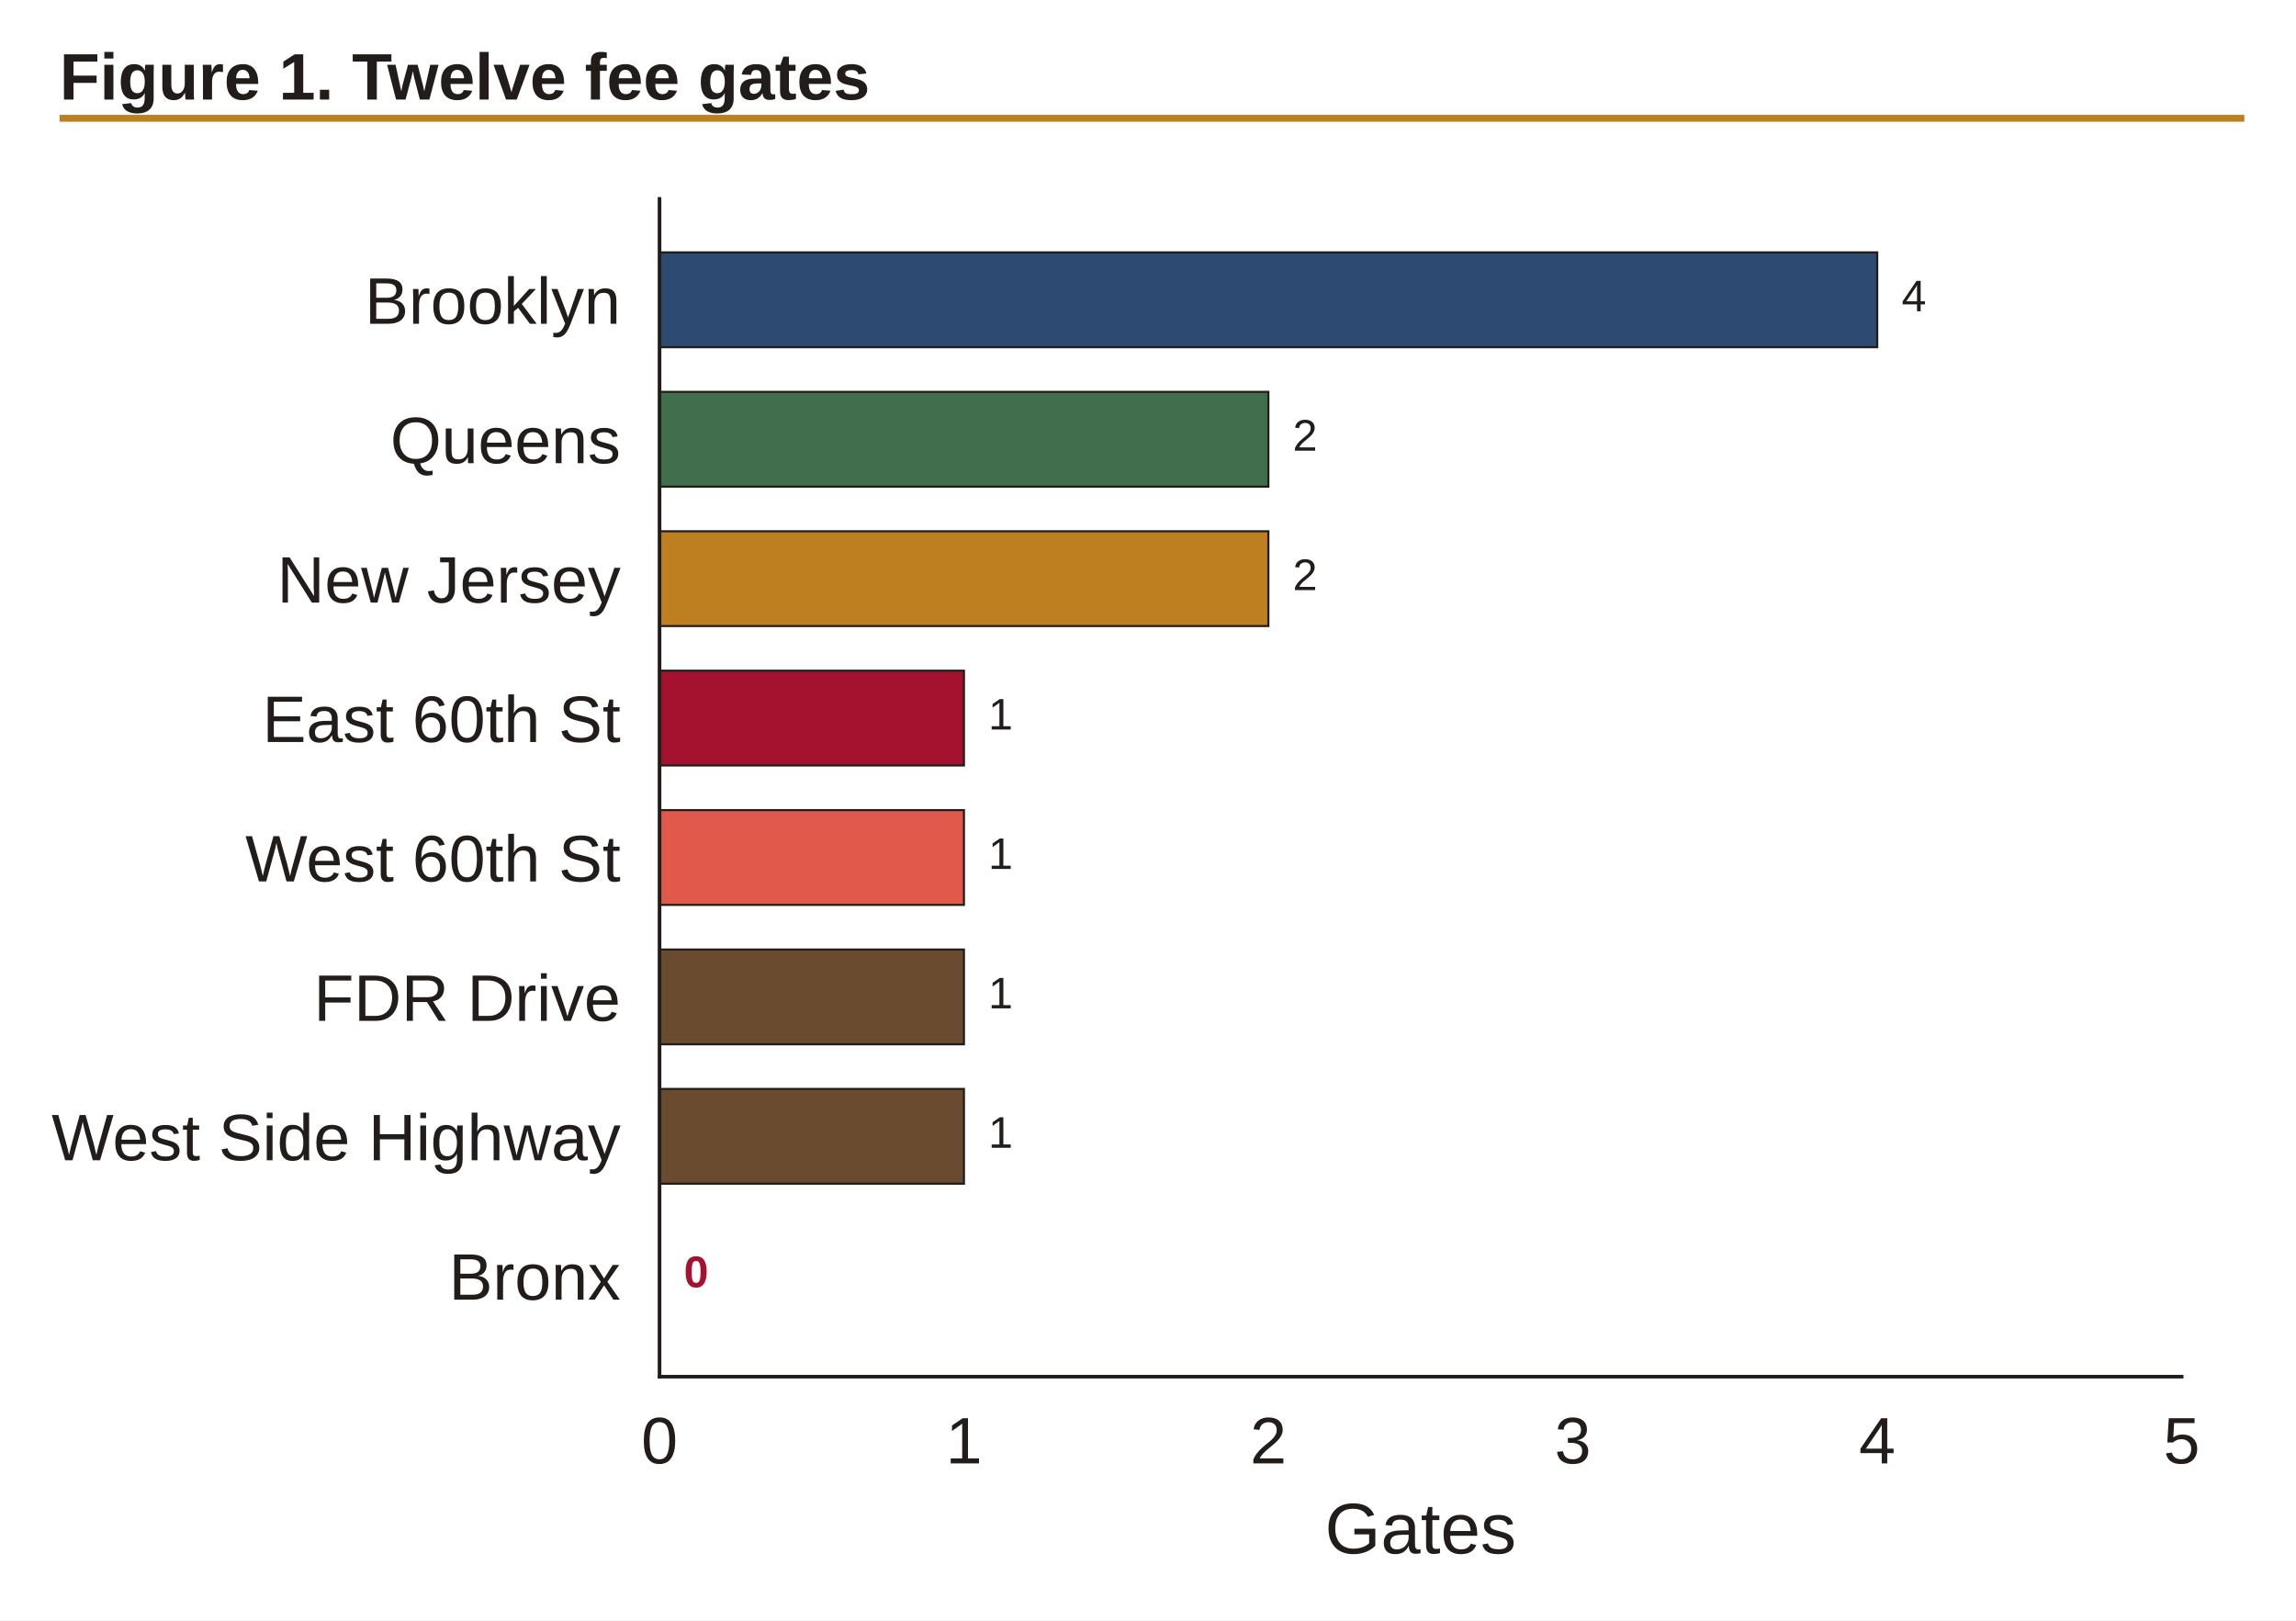
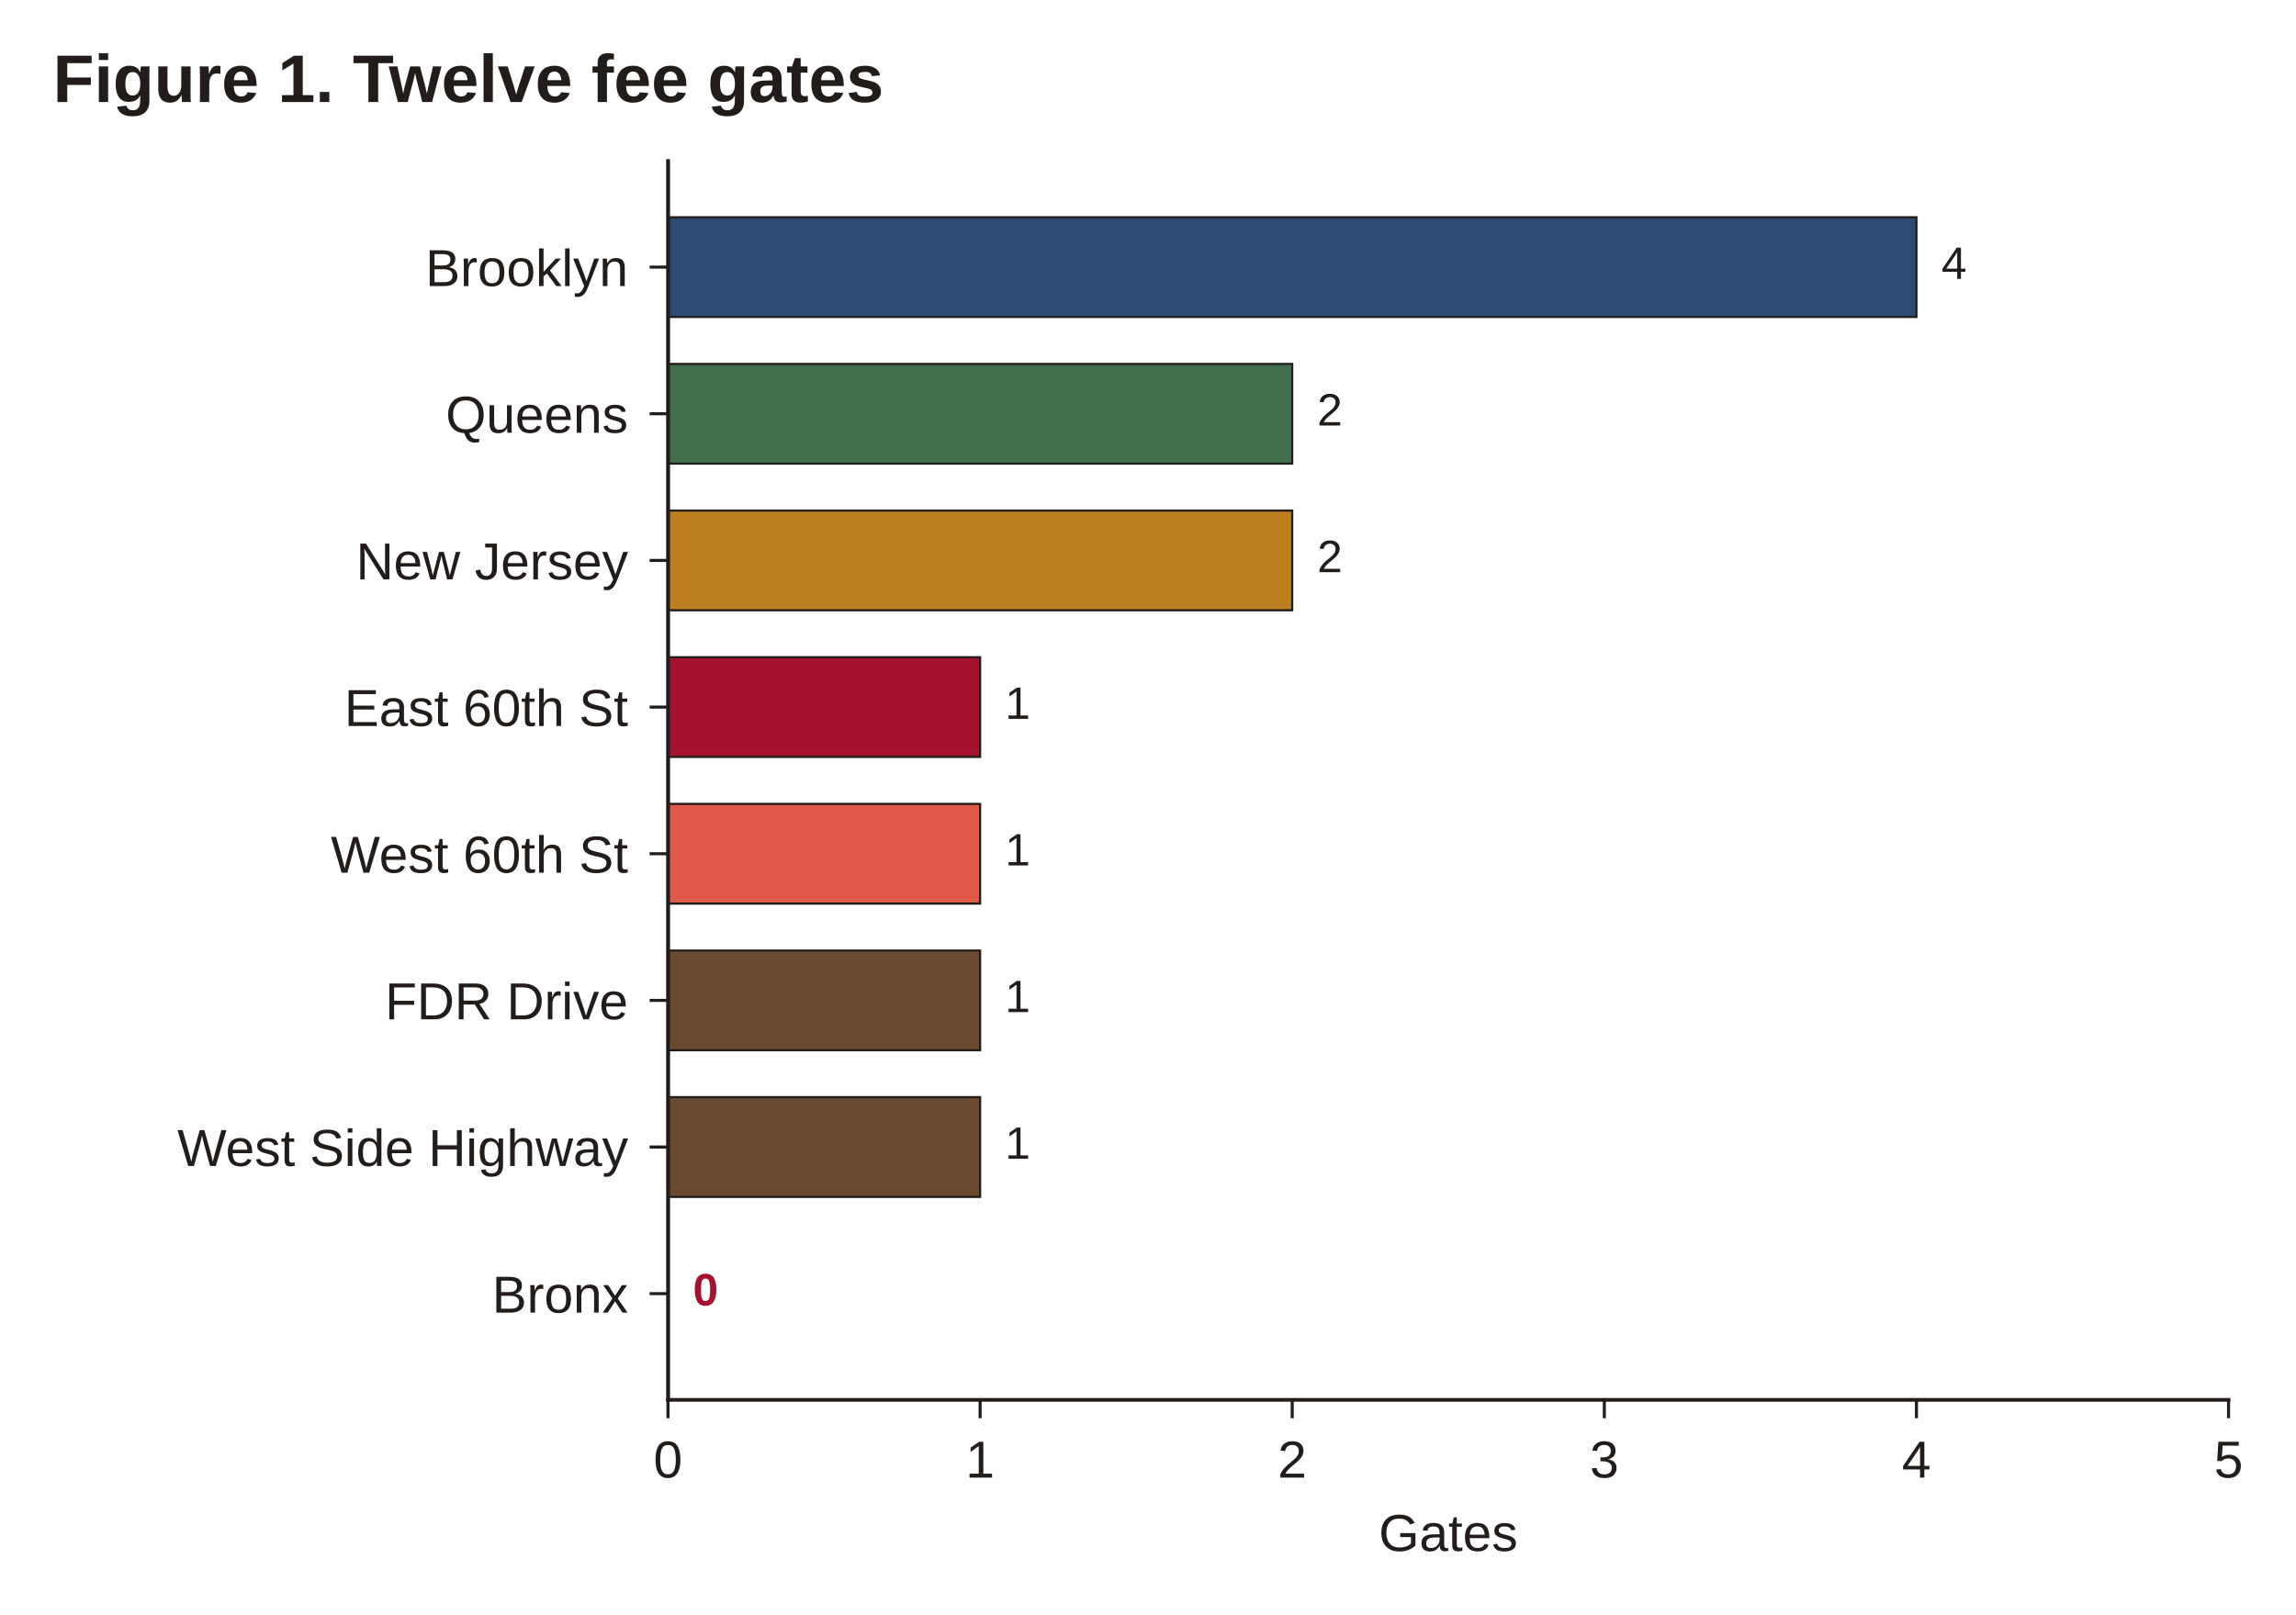
- <svg xmlns="http://www.w3.org/2000/svg" width="384.022pt" height="270.981pt" viewBox="0 0 384.022 270.981" version="1.1">
+ <svg xmlns="http://www.w3.org/2000/svg" xmlns:xlink="http://www.w3.org/1999/xlink" width="374.575pt" height="263.536pt" viewBox="0 0 374.575 263.536" version="1.1">
  <defs>
    <style type="text/css">*{stroke-linejoin:round;stroke-linecap:butt;letter-spacing:normal}</style>
  </defs>
  <g id="figure_1">
    <g id="patch_1">
-       <path d="M 0 270.981  L 384.022 270.981  L 384.022 0  L 0 0  z " style="fill: #ffffff" />
+       <path d="M 0 263.536  L 374.575 263.536  L 374.575 0  L 0 0  z " style="fill: #ffffff" />
    </g>
    <g id="axes_1">
      <g id="patch_2">
-         <path d="M 110.307 230.256  L 364.899 230.256  L 364.899 33.264  L 110.307 33.264  z " style="fill: #ffffff" />
+         <path d="M 108.979 228.442  L 363.571 228.442  L 363.571 26.266  L 108.979 26.266  z " style="fill: #ffffff" />
      </g>
      <g id="matplotlib.axis_1">
        <g id="xtick_1">
+           <g id="line2d_1">
+             <defs>
+               <path id="md3fbbc195a" d="M 0 0  L 0 3  " style="stroke: #221d1a; stroke-width: 0.5" />
+             </defs>
+             <g>
+               <use xlink:href="#md3fbbc195a" x="108.979" y="228.442" style="fill: #221d1a; stroke: #221d1a; stroke-width: 0.5" />
+             </g>
+           </g>
          <g id="text_1">
-             <text style="letter-spacing:normal; font-size: 11px; font-family: 'Arial', 'DejaVu Sans', sans-serif; text-anchor: middle; fill: #221d1a" x="110.307" y="244.764" transform="rotate(-0 110.3072 244.7643)" xml:space="preserve">0</text>
+             <text style="letter-spacing:normal; font-size: 8.5px; font-family: 'Arial', 'DejaVu Sans', sans-serif; text-anchor: middle; fill: #221d1a" x="108.979" y="241.13" transform="rotate(-0 108.9792 241.1298)" xml:space="preserve">0</text>
          </g>
        </g>
        <g id="xtick_2">
+           <g id="line2d_2">
+             <g>
+               <use xlink:href="#md3fbbc195a" x="159.898" y="228.442" style="fill: #221d1a; stroke: #221d1a; stroke-width: 0.5" />
+             </g>
+           </g>
          <g id="text_2">
-             <text style="letter-spacing:normal; font-size: 11px; font-family: 'Arial', 'DejaVu Sans', sans-serif; text-anchor: middle; fill: #221d1a" x="161.226" y="244.764" transform="rotate(-0 161.2256 244.7643)" xml:space="preserve">1</text>
+             <text style="letter-spacing:normal; font-size: 8.5px; font-family: 'Arial', 'DejaVu Sans', sans-serif; text-anchor: middle; fill: #221d1a" x="159.898" y="241.13" transform="rotate(-0 159.8976 241.1298)" xml:space="preserve">1</text>
          </g>
        </g>
        <g id="xtick_3">
+           <g id="line2d_3">
+             <g>
+               <use xlink:href="#md3fbbc195a" x="210.816" y="228.442" style="fill: #221d1a; stroke: #221d1a; stroke-width: 0.5" />
+             </g>
+           </g>
          <g id="text_3">
-             <text style="letter-spacing:normal; font-size: 11px; font-family: 'Arial', 'DejaVu Sans', sans-serif; text-anchor: middle; fill: #221d1a" x="212.144" y="244.764" transform="rotate(-0 212.144 244.7643)" xml:space="preserve">2</text>
+             <text style="letter-spacing:normal; font-size: 8.5px; font-family: 'Arial', 'DejaVu Sans', sans-serif; text-anchor: middle; fill: #221d1a" x="210.816" y="241.13" transform="rotate(-0 210.816 241.1298)" xml:space="preserve">2</text>
          </g>
        </g>
        <g id="xtick_4">
+           <g id="line2d_4">
+             <g>
+               <use xlink:href="#md3fbbc195a" x="261.734" y="228.442" style="fill: #221d1a; stroke: #221d1a; stroke-width: 0.5" />
+             </g>
+           </g>
          <g id="text_4">
-             <text style="letter-spacing:normal; font-size: 11px; font-family: 'Arial', 'DejaVu Sans', sans-serif; text-anchor: middle; fill: #221d1a" x="263.062" y="244.764" transform="rotate(-0 263.0624 244.7643)" xml:space="preserve">3</text>
+             <text style="letter-spacing:normal; font-size: 8.5px; font-family: 'Arial', 'DejaVu Sans', sans-serif; text-anchor: middle; fill: #221d1a" x="261.734" y="241.13" transform="rotate(-0 261.7344 241.1298)" xml:space="preserve">3</text>
          </g>
        </g>
        <g id="xtick_5">
+           <g id="line2d_5">
+             <g>
+               <use xlink:href="#md3fbbc195a" x="312.653" y="228.442" style="fill: #221d1a; stroke: #221d1a; stroke-width: 0.5" />
+             </g>
+           </g>
          <g id="text_5">
-             <text style="letter-spacing:normal; font-size: 11px; font-family: 'Arial', 'DejaVu Sans', sans-serif; text-anchor: middle; fill: #221d1a" x="313.981" y="244.764" transform="rotate(-0 313.9808 244.7643)" xml:space="preserve">4</text>
+             <text style="letter-spacing:normal; font-size: 8.5px; font-family: 'Arial', 'DejaVu Sans', sans-serif; text-anchor: middle; fill: #221d1a" x="312.653" y="241.13" transform="rotate(-0 312.6528 241.1298)" xml:space="preserve">4</text>
          </g>
        </g>
        <g id="xtick_6">
+           <g id="line2d_6">
+             <g>
+               <use xlink:href="#md3fbbc195a" x="363.571" y="228.442" style="fill: #221d1a; stroke: #221d1a; stroke-width: 0.5" />
+             </g>
+           </g>
          <g id="text_6">
-             <text style="letter-spacing:normal; font-size: 11px; font-family: 'Arial', 'DejaVu Sans', sans-serif; text-anchor: middle; fill: #221d1a" x="364.899" y="244.764" transform="rotate(-0 364.8992 244.7643)" xml:space="preserve">5</text>
+             <text style="letter-spacing:normal; font-size: 8.5px; font-family: 'Arial', 'DejaVu Sans', sans-serif; text-anchor: middle; fill: #221d1a" x="363.571" y="241.13" transform="rotate(-0 363.5712 241.1298)" xml:space="preserve">5</text>
          </g>
        </g>
        <g id="text_7">
-           <text style="letter-spacing:normal; font-size: 12px; font-family: 'Arial', 'DejaVu Sans', sans-serif; text-anchor: middle; fill: #221d1a" x="237.603" y="259.816" transform="rotate(-0 237.6032 259.8156)" xml:space="preserve">Gates</text>
+           <text style="letter-spacing:normal; font-size: 8.5px; font-family: 'Arial', 'DejaVu Sans', sans-serif; text-anchor: middle; fill: #221d1a" x="236.275" y="253.107" transform="rotate(-0 236.2752 253.1069)" xml:space="preserve">Gates</text>
        </g>
      </g>
      <g id="matplotlib.axis_2">
        <g id="ytick_1">
+           <g id="line2d_7">
+             <defs>
+               <path id="m1011249fa0" d="M 0 0  L -3 0  " style="stroke: #221d1a; stroke-width: 0.5" />
+             </defs>
+             <g>
+               <use xlink:href="#m1011249fa0" x="108.979" y="43.592" style="fill: #221d1a; stroke: #221d1a; stroke-width: 0.5" />
+             </g>
+           </g>
          <g id="text_8">
-             <text style="letter-spacing:normal; font-size: 11px; font-family: 'Arial', 'DejaVu Sans', sans-serif; text-anchor: end; fill: #221d1a" x="103.807" y="54.151" transform="rotate(-0 103.8072 54.15051)" xml:space="preserve">Brooklyn</text>
+             <text style="letter-spacing:normal; font-size: 8.5px; font-family: 'Arial', 'DejaVu Sans', sans-serif; text-anchor: end; fill: #221d1a" x="102.479" y="46.686" transform="rotate(-0 102.4792 46.68635)" xml:space="preserve">Brooklyn</text>
          </g>
        </g>
        <g id="ytick_2">
+           <g id="line2d_8">
+             <g>
+               <use xlink:href="#m1011249fa0" x="108.979" y="67.524" style="fill: #221d1a; stroke: #221d1a; stroke-width: 0.5" />
+             </g>
+           </g>
          <g id="text_9">
-             <text style="letter-spacing:normal; font-size: 11px; font-family: 'Arial', 'DejaVu Sans', sans-serif; text-anchor: end; fill: #221d1a" x="103.807" y="77.472" transform="rotate(-0 103.8072 77.47181)" xml:space="preserve">Queens</text>
+             <text style="letter-spacing:normal; font-size: 8.5px; font-family: 'Arial', 'DejaVu Sans', sans-serif; text-anchor: end; fill: #221d1a" x="102.479" y="70.621" transform="rotate(-0 102.4792 70.62058)" xml:space="preserve">Queens</text>
          </g>
        </g>
        <g id="ytick_3">
+           <g id="line2d_9">
+             <g>
+               <use xlink:href="#m1011249fa0" x="108.979" y="91.456" style="fill: #221d1a; stroke: #221d1a; stroke-width: 0.5" />
+             </g>
+           </g>
          <g id="text_10">
-             <text style="letter-spacing:normal; font-size: 11px; font-family: 'Arial', 'DejaVu Sans', sans-serif; text-anchor: end; fill: #221d1a" x="103.807" y="100.787" transform="rotate(-0 103.8072 100.7869)" xml:space="preserve">New Jersey</text>
+             <text style="letter-spacing:normal; font-size: 8.5px; font-family: 'Arial', 'DejaVu Sans', sans-serif; text-anchor: end; fill: #221d1a" x="102.479" y="94.55" transform="rotate(-0 102.4792 94.54999)" xml:space="preserve">New Jersey</text>
          </g>
        </g>
        <g id="ytick_4">
+           <g id="line2d_10">
+             <g>
+               <use xlink:href="#m1011249fa0" x="108.979" y="115.388" style="fill: #221d1a; stroke: #221d1a; stroke-width: 0.5" />
+             </g>
+           </g>
          <g id="text_11">
-             <text style="letter-spacing:normal; font-size: 11px; font-family: 'Arial', 'DejaVu Sans', sans-serif; text-anchor: end; fill: #221d1a" x="103.807" y="124.105" transform="rotate(-0 103.8072 124.1051)" xml:space="preserve">East 60th St</text>
+             <text style="letter-spacing:normal; font-size: 8.5px; font-family: 'Arial', 'DejaVu Sans', sans-serif; text-anchor: end; fill: #221d1a" x="102.479" y="118.482" transform="rotate(-0 102.4792 118.4818)" xml:space="preserve">East 60th St</text>
          </g>
        </g>
        <g id="ytick_5">
+           <g id="line2d_11">
+             <g>
+               <use xlink:href="#m1011249fa0" x="108.979" y="139.32" style="fill: #221d1a; stroke: #221d1a; stroke-width: 0.5" />
+             </g>
+           </g>
          <g id="text_12">
-             <text style="letter-spacing:normal; font-size: 11px; font-family: 'Arial', 'DejaVu Sans', sans-serif; text-anchor: end; fill: #221d1a" x="103.807" y="147.423" transform="rotate(-0 103.8072 147.4232)" xml:space="preserve">West 60th St</text>
+             <text style="letter-spacing:normal; font-size: 8.5px; font-family: 'Arial', 'DejaVu Sans', sans-serif; text-anchor: end; fill: #221d1a" x="102.479" y="142.414" transform="rotate(-0 102.4792 142.4136)" xml:space="preserve">West 60th St</text>
          </g>
        </g>
        <g id="ytick_6">
+           <g id="line2d_12">
+             <g>
+               <use xlink:href="#m1011249fa0" x="108.979" y="163.251" style="fill: #221d1a; stroke: #221d1a; stroke-width: 0.5" />
+             </g>
+           </g>
          <g id="text_13">
-             <text style="letter-spacing:normal; font-size: 11px; font-family: 'Arial', 'DejaVu Sans', sans-serif; text-anchor: end; fill: #221d1a" x="103.807" y="170.741" transform="rotate(-0 103.8072 170.7414)" xml:space="preserve">FDR Drive</text>
+             <text style="letter-spacing:normal; font-size: 8.5px; font-family: 'Arial', 'DejaVu Sans', sans-serif; text-anchor: end; fill: #221d1a" x="102.479" y="166.345" transform="rotate(-0 102.4792 166.3454)" xml:space="preserve">FDR Drive</text>
          </g>
        </g>
        <g id="ytick_7">
+           <g id="line2d_13">
+             <g>
+               <use xlink:href="#m1011249fa0" x="108.979" y="187.183" style="fill: #221d1a; stroke: #221d1a; stroke-width: 0.5" />
+             </g>
+           </g>
          <g id="text_14">
-             <text style="letter-spacing:normal; font-size: 11px; font-family: 'Arial', 'DejaVu Sans', sans-serif; text-anchor: end; fill: #221d1a" x="103.807" y="194.06" transform="rotate(-0 103.8072 194.0596)" xml:space="preserve">West Side Highway</text>
+             <text style="letter-spacing:normal; font-size: 8.5px; font-family: 'Arial', 'DejaVu Sans', sans-serif; text-anchor: end; fill: #221d1a" x="102.479" y="190.277" transform="rotate(-0 102.4792 190.2773)" xml:space="preserve">West Side Highway</text>
          </g>
        </g>
        <g id="ytick_8">
+           <g id="line2d_14">
+             <g>
+               <use xlink:href="#m1011249fa0" x="108.979" y="211.115" style="fill: #221d1a; stroke: #221d1a; stroke-width: 0.5" />
+             </g>
+           </g>
          <g id="text_15">
-             <text style="letter-spacing:normal; font-size: 11px; font-family: 'Arial', 'DejaVu Sans', sans-serif; text-anchor: end; fill: #221d1a" x="103.807" y="217.378" transform="rotate(-0 103.8072 217.3778)" xml:space="preserve">Bronx</text>
+             <text style="letter-spacing:normal; font-size: 8.5px; font-family: 'Arial', 'DejaVu Sans', sans-serif; text-anchor: end; fill: #221d1a" x="102.479" y="214.209" transform="rotate(-0 102.4792 214.2091)" xml:space="preserve">Bronx</text>
          </g>
        </g>
      </g>
      <g id="patch_3">
-         <path d="M 110.307 58.075  L 313.981 58.075  L 313.981 42.218  L 110.307 42.218  z " clip-path="url(#p87f39ff440)" style="fill: #2c4a72; stroke: #221d1a; stroke-width: 0.35; stroke-linejoin: miter" />
+         <path d="M 108.979 51.729  L 312.653 51.729  L 312.653 35.455  L 108.979 35.455  z " clip-path="url(#p512cab4cb3)" style="fill: #2c4a72; stroke: #221d1a; stroke-width: 0.35; stroke-linejoin: miter" />
      </g>
      <g id="patch_4">
-         <path d="M 110.307 81.393  L 212.144 81.393  L 212.144 65.536  L 110.307 65.536  z " clip-path="url(#p87f39ff440)" style="fill: #416f4e; stroke: #221d1a; stroke-width: 0.35; stroke-linejoin: miter" />
+         <path d="M 108.979 75.661  L 210.816 75.661  L 210.816 59.387  L 108.979 59.387  z " clip-path="url(#p512cab4cb3)" style="fill: #416f4e; stroke: #221d1a; stroke-width: 0.35; stroke-linejoin: miter" />
      </g>
      <g id="patch_5">
-         <path d="M 110.307 104.711  L 212.144 104.711  L 212.144 88.855  L 110.307 88.855  z " clip-path="url(#p87f39ff440)" style="fill: #bd7f1f; stroke: #221d1a; stroke-width: 0.35; stroke-linejoin: miter" />
+         <path d="M 108.979 99.593  L 210.816 99.593  L 210.816 83.319  L 108.979 83.319  z " clip-path="url(#p512cab4cb3)" style="fill: #bd7f1f; stroke: #221d1a; stroke-width: 0.35; stroke-linejoin: miter" />
      </g>
      <g id="patch_6">
-         <path d="M 110.307 128.029  L 161.226 128.029  L 161.226 112.173  L 110.307 112.173  z " clip-path="url(#p87f39ff440)" style="fill: #a4122f; stroke: #221d1a; stroke-width: 0.35; stroke-linejoin: miter" />
+         <path d="M 108.979 123.525  L 159.898 123.525  L 159.898 107.251  L 108.979 107.251  z " clip-path="url(#p512cab4cb3)" style="fill: #a4122f; stroke: #221d1a; stroke-width: 0.35; stroke-linejoin: miter" />
      </g>
      <g id="patch_7">
-         <path d="M 110.307 151.347  L 161.226 151.347  L 161.226 135.491  L 110.307 135.491  z " clip-path="url(#p87f39ff440)" style="fill: #e0594a; stroke: #221d1a; stroke-width: 0.35; stroke-linejoin: miter" />
+         <path d="M 108.979 147.456  L 159.898 147.456  L 159.898 131.183  L 108.979 131.183  z " clip-path="url(#p512cab4cb3)" style="fill: #e0594a; stroke: #221d1a; stroke-width: 0.35; stroke-linejoin: miter" />
      </g>
      <g id="patch_8">
-         <path d="M 110.307 174.665  L 161.226 174.665  L 161.226 158.809  L 110.307 158.809  z " clip-path="url(#p87f39ff440)" style="fill: #6b4b30; stroke: #221d1a; stroke-width: 0.35; stroke-linejoin: miter" />
+         <path d="M 108.979 171.388  L 159.898 171.388  L 159.898 155.115  L 108.979 155.115  z " clip-path="url(#p512cab4cb3)" style="fill: #6b4b30; stroke: #221d1a; stroke-width: 0.35; stroke-linejoin: miter" />
      </g>
      <g id="patch_9">
-         <path d="M 110.307 197.984  L 161.226 197.984  L 161.226 182.127  L 110.307 182.127  z " clip-path="url(#p87f39ff440)" style="fill: #6b4b30; stroke: #221d1a; stroke-width: 0.35; stroke-linejoin: miter" />
+         <path d="M 108.979 195.32  L 159.898 195.32  L 159.898 179.046  L 108.979 179.046  z " clip-path="url(#p512cab4cb3)" style="fill: #6b4b30; stroke: #221d1a; stroke-width: 0.35; stroke-linejoin: miter" />
      </g>
      <g id="patch_10">
-         <path d="M 110.307 221.302  L 110.307 221.302  L 110.307 205.445  L 110.307 205.445  z " clip-path="url(#p87f39ff440)" style="fill: #a4122f; stroke: #221d1a; stroke-width: 0.35; stroke-linejoin: miter" />
-       </g>
-       <g id="line2d_1">
-         <path d="M 110.307 230.256  L 110.307 33.264  " clip-path="url(#p87f39ff440)" style="fill: none; stroke: #221d1a; stroke-width: 0.6; stroke-linecap: round" />
+         <path d="M 108.979 219.252  L 108.979 219.252  L 108.979 202.978  L 108.979 202.978  z " clip-path="url(#p512cab4cb3)" style="fill: #a4122f; stroke: #221d1a; stroke-width: 0.35; stroke-linejoin: miter" />
+       </g>
+       <g id="line2d_15">
+         <path d="M 108.979 228.442  L 108.979 26.266  " clip-path="url(#p512cab4cb3)" style="fill: none; stroke: #221d1a; stroke-width: 0.6; stroke-linecap: square" />
      </g>
      <g id="patch_11">
-         <path d="M 110.307 230.256  L 110.307 33.264  " style="fill: none; stroke: #221d1a; stroke-width: 0.6; stroke-linejoin: miter; stroke-linecap: square" />
+         <path d="M 108.979 228.442  L 108.979 26.266  " style="fill: none; stroke: #221d1a; stroke-width: 0.6; stroke-linejoin: miter; stroke-linecap: square" />
      </g>
      <g id="patch_12">
-         <path d="M 110.307 230.256  L 364.899 230.256  " style="fill: none; stroke: #221d1a; stroke-width: 0.6; stroke-linejoin: miter; stroke-linecap: square" />
+         <path d="M 108.979 228.442  L 363.571 228.442  " style="fill: none; stroke: #221d1a; stroke-width: 0.6; stroke-linejoin: miter; stroke-linecap: square" />
      </g>
      <g id="text_16">
-         <text style="letter-spacing:normal; font-size: 7.4px; font-family: 'Arial', 'DejaVu Sans', sans-serif; text-anchor: start; fill: #221d1a" x="318.054" y="52.061" transform="rotate(-0 318.0543 52.0614)" xml:space="preserve">4</text>
+         <text style="letter-spacing:normal; font-size: 7.4px; font-family: 'Arial', 'DejaVu Sans', sans-serif; text-anchor: start; fill: #221d1a" x="316.726" y="45.507" transform="rotate(-0 316.7263 45.50727)" xml:space="preserve">4</text>
      </g>
      <g id="text_17">
-         <text style="letter-spacing:normal; font-size: 7.4px; font-family: 'Arial', 'DejaVu Sans', sans-serif; text-anchor: start; fill: #221d1a" x="216.217" y="75.38" transform="rotate(-0 216.2175 75.37959)" xml:space="preserve">2</text>
+         <text style="letter-spacing:normal; font-size: 7.4px; font-family: 'Arial', 'DejaVu Sans', sans-serif; text-anchor: start; fill: #221d1a" x="214.889" y="69.439" transform="rotate(-0 214.8895 69.43909)" xml:space="preserve">2</text>
      </g>
      <g id="text_18">
-         <text style="letter-spacing:normal; font-size: 7.4px; font-family: 'Arial', 'DejaVu Sans', sans-serif; text-anchor: start; fill: #221d1a" x="216.217" y="98.698" transform="rotate(-0 216.2175 98.69777)" xml:space="preserve">2</text>
+         <text style="letter-spacing:normal; font-size: 7.4px; font-family: 'Arial', 'DejaVu Sans', sans-serif; text-anchor: start; fill: #221d1a" x="214.889" y="93.371" transform="rotate(-0 214.8895 93.37091)" xml:space="preserve">2</text>
      </g>
      <g id="text_19">
-         <text style="letter-spacing:normal; font-size: 7.4px; font-family: 'Arial', 'DejaVu Sans', sans-serif; text-anchor: start; fill: #221d1a" x="165.299" y="122.016" transform="rotate(-0 165.2991 122.0159)" xml:space="preserve">1</text>
+         <text style="letter-spacing:normal; font-size: 7.4px; font-family: 'Arial', 'DejaVu Sans', sans-serif; text-anchor: start; fill: #221d1a" x="163.971" y="117.303" transform="rotate(-0 163.9711 117.3027)" xml:space="preserve">1</text>
      </g>
      <g id="text_20">
-         <text style="letter-spacing:normal; font-size: 7.4px; font-family: 'Arial', 'DejaVu Sans', sans-serif; text-anchor: start; fill: #221d1a" x="165.299" y="145.334" transform="rotate(-0 165.2991 145.3341)" xml:space="preserve">1</text>
+         <text style="letter-spacing:normal; font-size: 7.4px; font-family: 'Arial', 'DejaVu Sans', sans-serif; text-anchor: start; fill: #221d1a" x="163.971" y="141.235" transform="rotate(-0 163.9711 141.2345)" xml:space="preserve">1</text>
      </g>
      <g id="text_21">
-         <text style="letter-spacing:normal; font-size: 7.4px; font-family: 'Arial', 'DejaVu Sans', sans-serif; text-anchor: start; fill: #221d1a" x="165.299" y="168.652" transform="rotate(-0 165.2991 168.6523)" xml:space="preserve">1</text>
+         <text style="letter-spacing:normal; font-size: 7.4px; font-family: 'Arial', 'DejaVu Sans', sans-serif; text-anchor: start; fill: #221d1a" x="163.971" y="165.166" transform="rotate(-0 163.9711 165.1664)" xml:space="preserve">1</text>
      </g>
      <g id="text_22">
-         <text style="letter-spacing:normal; font-size: 7.4px; font-family: 'Arial', 'DejaVu Sans', sans-serif; text-anchor: start; fill: #221d1a" x="165.299" y="191.97" transform="rotate(-0 165.2991 191.9705)" xml:space="preserve">1</text>
+         <text style="letter-spacing:normal; font-size: 7.4px; font-family: 'Arial', 'DejaVu Sans', sans-serif; text-anchor: start; fill: #221d1a" x="163.971" y="189.098" transform="rotate(-0 163.9711 189.0982)" xml:space="preserve">1</text>
      </g>
      <g id="text_23">
-         <text style="letter-spacing:normal; font-weight: 600; font-size: 7.4px; font-family: 'Arial', 'DejaVu Sans', sans-serif; text-anchor: start; fill: #a4122f" x="114.381" y="215.289" transform="rotate(-0 114.3807 215.2887)" xml:space="preserve">0</text>
-       </g>
-     </g>
-     <g id="line2d_2">
-       <path d="M 9.968 19.786  L 375.382 19.786  " style="fill: none; stroke: #bd7f1f; stroke-width: 1.15" />
+         <text style="letter-spacing:normal; font-weight: 600; font-size: 7.4px; font-family: 'Arial', 'DejaVu Sans', sans-serif; text-anchor: start; fill: #a4122f" x="113.053" y="213.03" transform="rotate(-0 113.0527 213.03)" xml:space="preserve">0</text>
+       </g>
    </g>
    <g id="text_24">
-       <text style="letter-spacing:normal; font-weight: 600; font-size: 11px; font-family: 'Arial', 'DejaVu Sans', sans-serif; text-anchor: start; fill: #221d1a" x="9.968" y="16.648" transform="rotate(-0 9.967987 16.6483)" xml:space="preserve">Figure 1. Twelve fee gates</text>
+       <text style="letter-spacing:normal; font-weight: 600; font-size: 11px; font-family: 'Arial'; text-anchor: start; fill: #221d1a" x="8.64" y="16.648" transform="rotate(-0 8.64 16.6483)" xml:space="preserve">Figure 1. Twelve fee gates</text>
    </g>
  </g>
  <defs>
-     <clipPath id="p87f39ff440">
-       <rect x="110.307" y="33.264" width="254.592" height="196.992" />
+     <clipPath id="p512cab4cb3">
+       <rect x="108.979" y="26.266" width="254.592" height="202.176" />
    </clipPath>
  </defs>
</svg>
